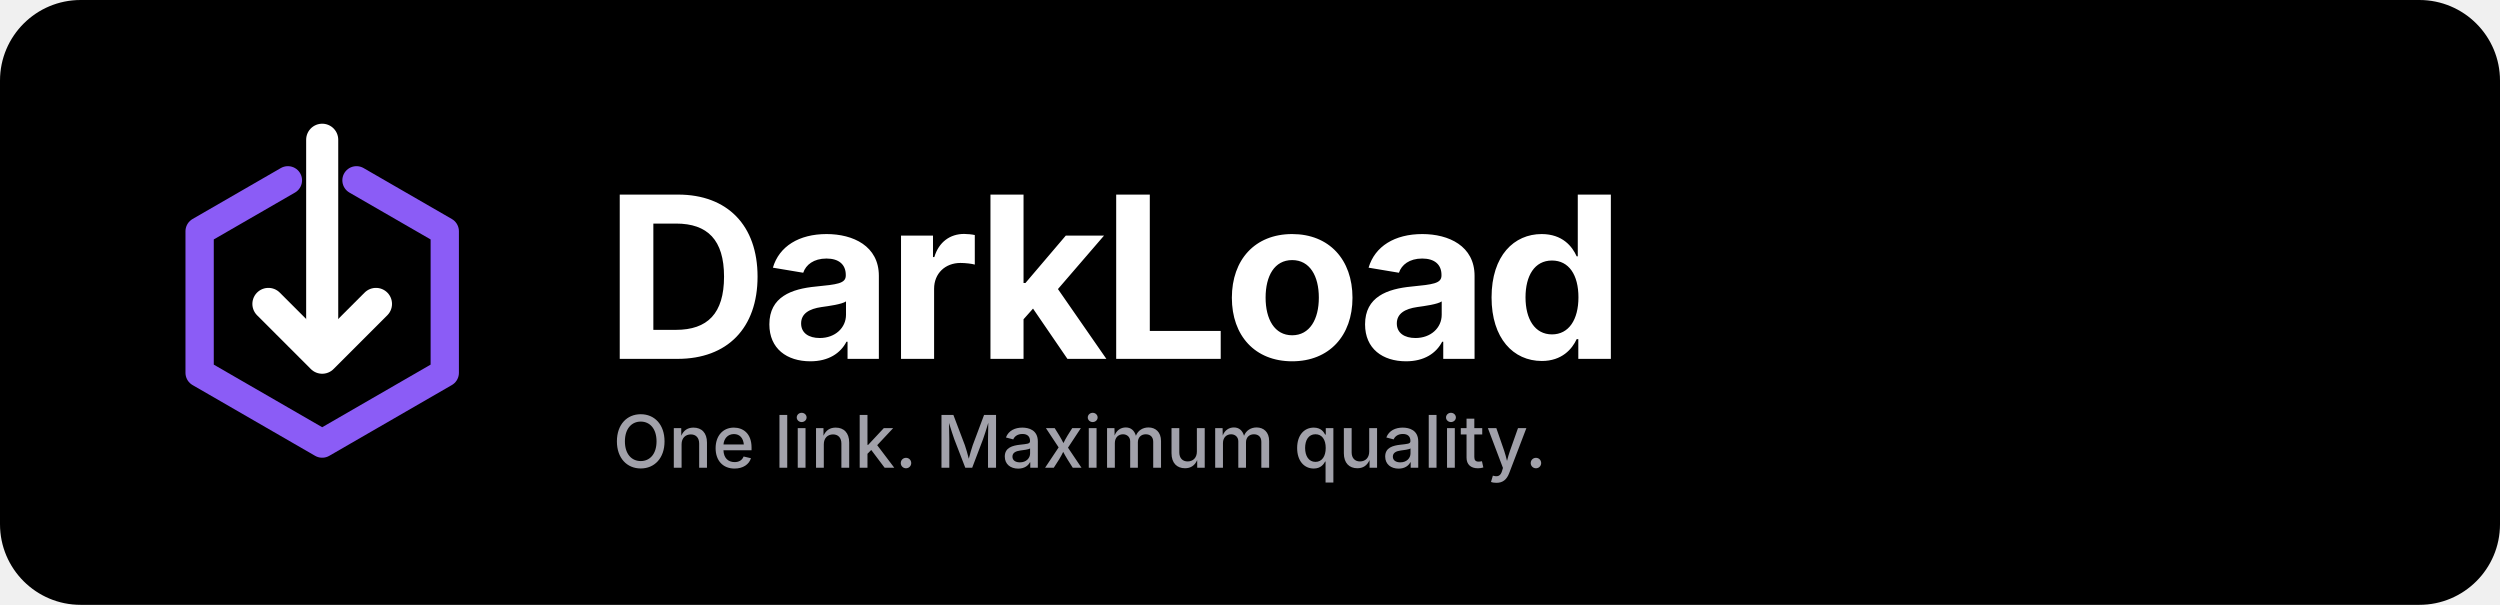
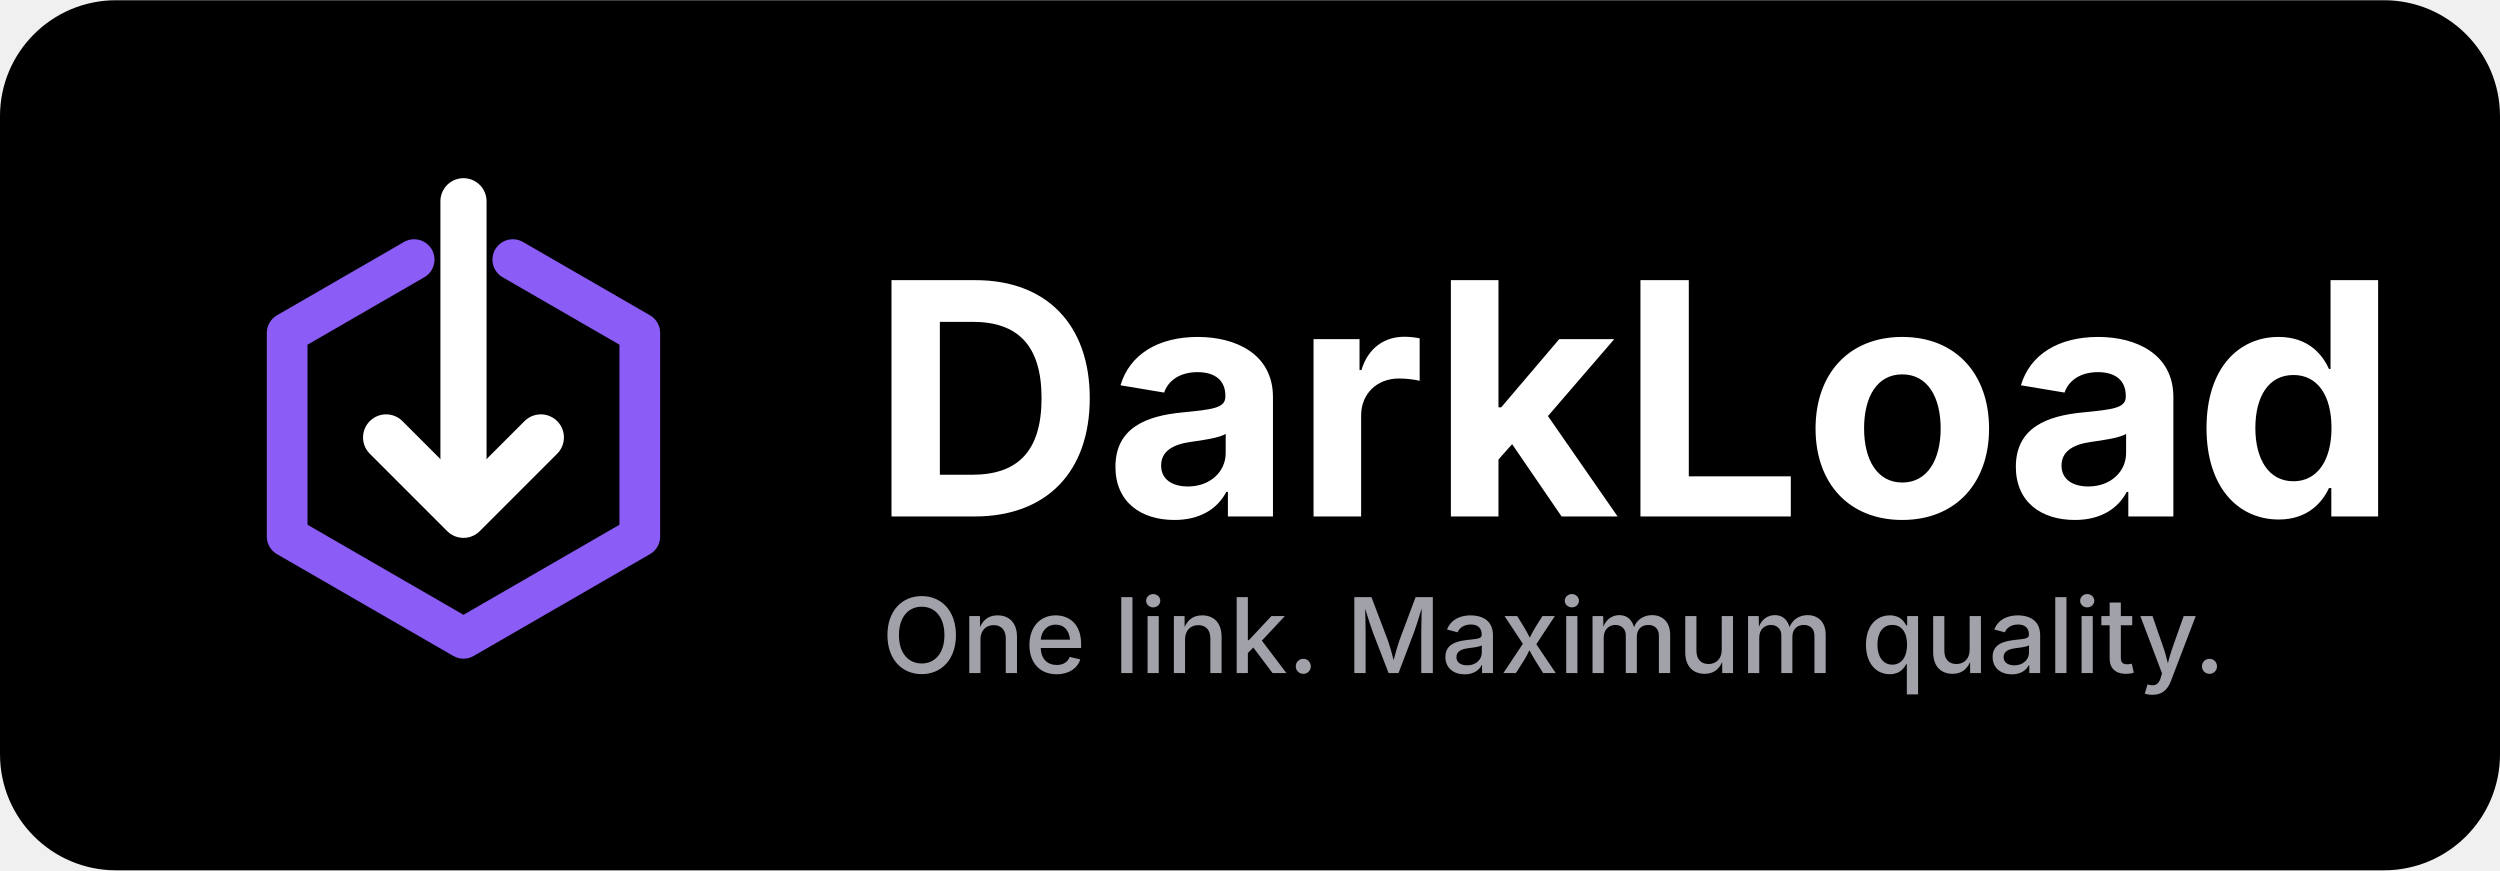
- <svg xmlns="http://www.w3.org/2000/svg" viewBox="0 0 1240 300" width="620" height="150">
-   <rect width="1240" height="300" rx="40" fill="#000000" />
+ <svg xmlns="http://www.w3.org/2000/svg" viewBox="0 0 862 300" width="560" height="195">
+   <rect width="862" height="300" rx="40" fill="#000000" />
  <g transform="translate(40 30) scale(0.234)">
    <path d="M584.7 254 L771.8 362 L771.8 662 L512 812 L252.2 662 L252.2 362 L439.3 254" fill="none" stroke="#8B5CF6" stroke-width="60" stroke-linecap="round" stroke-linejoin="round" />
    <path d="M512 168 V 606" fill="none" stroke="#FFFFFF" stroke-width="68" stroke-linecap="round" />
    <path d="M398 516 L512 630 L626 516" fill="none" stroke="#FFFFFF" stroke-width="68" stroke-linecap="round" stroke-linejoin="round" />
  </g>
-   <text x="300" y="178" fill="#FFFFFF" font-family="Inter, 'Segoe UI', Helvetica, Arial, sans-serif" font-size="112" font-weight="650" letter-spacing="-3">DarkLoad</text>
-   <text x="304" y="232" fill="#A1A1AA" font-family="Inter, 'Segoe UI', Helvetica, Arial, sans-serif" font-size="36" font-weight="450">One link. Maximum quality.</text>
+   <text x="300" y="178" textLength="470" lengthAdjust="spacingAndGlyphs" fill="#FFFFFF" font-family="Inter, 'Segoe UI', Helvetica, Arial, sans-serif" font-size="112" font-weight="650">DarkLoad</text>
+   <text x="304" y="232" textLength="430" lengthAdjust="spacingAndGlyphs" fill="#A1A1AA" font-family="Inter, 'Segoe UI', Helvetica, Arial, sans-serif" font-size="36" font-weight="450">One link. Maximum quality.</text>
</svg>
